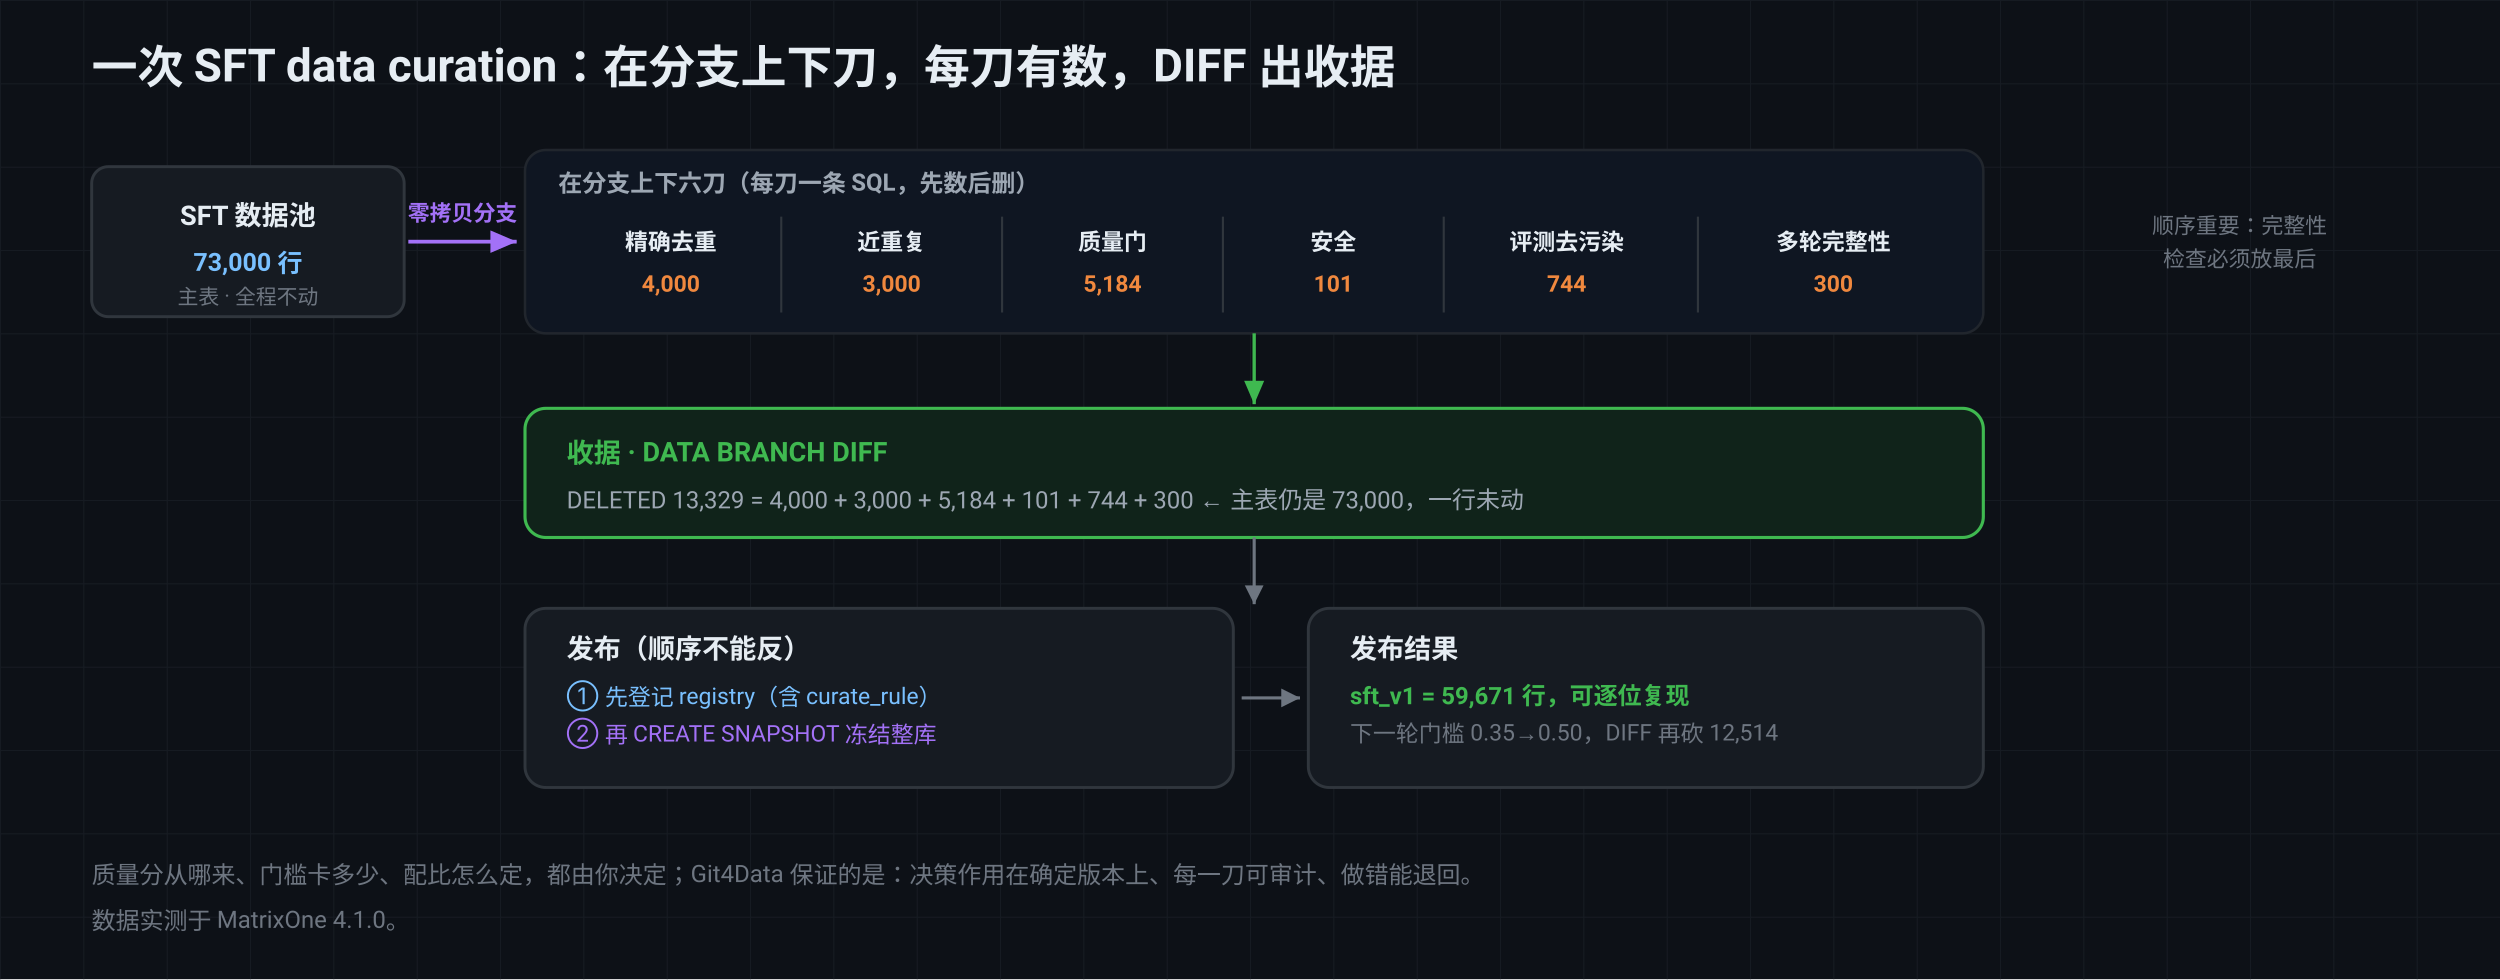
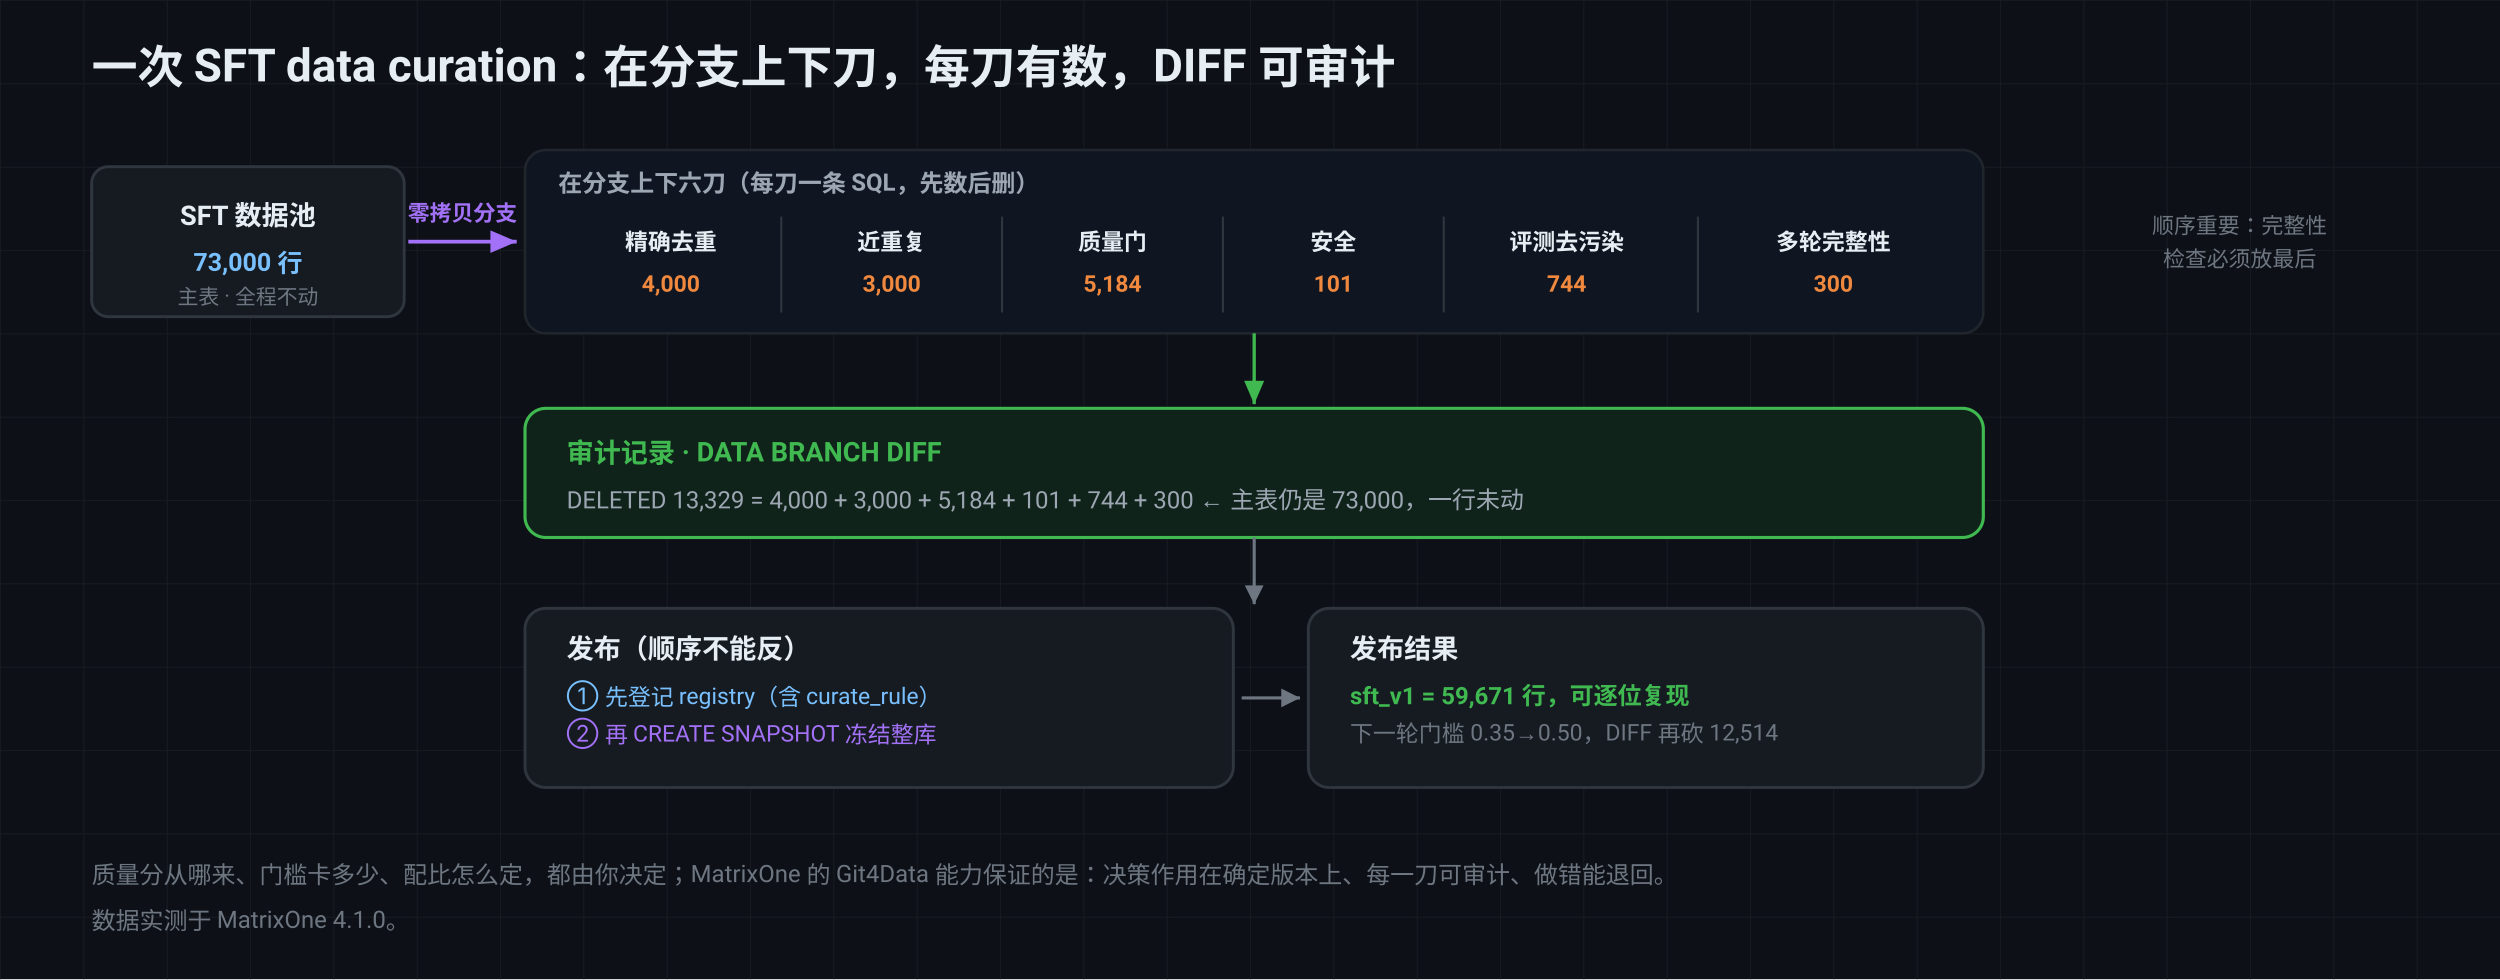
<svg xmlns="http://www.w3.org/2000/svg" viewBox="0 0 1200 470" font-family="-apple-system,'Segoe UI',Roboto,'PingFang SC','Microsoft YaHei',Arial,sans-serif">
  <defs>
    <pattern id="g" width="40" height="40" patternUnits="userSpaceOnUse">
      <path d="M40 0H0V40" fill="none" stroke="#161B22" stroke-width="1" />
    </pattern>
    <marker id="arr" markerWidth="8" markerHeight="8" refX="6" refY="3" orient="auto">
      <path d="M0 0L6 3L0 6Z" fill="#6E7681" />
    </marker>
    <marker id="arrG" markerWidth="9" markerHeight="9" refX="7" refY="3" orient="auto">
      <path d="M0 0L7 3L0 6Z" fill="#3FB950" />
    </marker>
    <marker id="arrP" markerWidth="9" markerHeight="9" refX="7" refY="3" orient="auto">
      <path d="M0 0L7 3L0 6Z" fill="#A371F7" />
    </marker>
  </defs>
  <rect width="1200" height="470" fill="#0D1117" />
  <rect width="1200" height="470" fill="url(#g)" />
-   <text x="44" y="40" fill="#E6EDF3" font-size="22" font-weight="700">一次 SFT data curation：在分支上下刀，每刀有数，DIFF 出收据</text>
+   <text x="44" y="40" fill="#E6EDF3" font-size="22" font-weight="700">一次 SFT data curation：在分支上下刀，每刀有数，DIFF 可审计</text>
  <rect x="44" y="80" width="150" height="72" rx="8" fill="#161B22" stroke="#30363D" stroke-width="1.4" />
  <text x="119" y="108" fill="#E6EDF3" font-size="13" text-anchor="middle" font-weight="700">SFT 数据池</text>
  <text x="119" y="130" fill="#79C0FF" font-size="12" text-anchor="middle" font-weight="700">73,000 行</text>
  <text x="119" y="146" fill="#6E7681" font-size="10" text-anchor="middle">主表 · 全程不动</text>
  <line x1="196" y1="116" x2="248" y2="116" stroke="#A371F7" stroke-width="1.8" marker-end="url(#arrP)" />
  <text x="222" y="106" fill="#A371F7" font-size="10.5" text-anchor="middle" font-weight="700">零拷贝分支</text>
  <rect x="252" y="72" width="700" height="88" rx="10" fill="#0F1622" stroke="#21262D" stroke-width="1.2" />
  <text x="268" y="92" fill="#9DA7B3" font-size="11.5" font-weight="700">在分支上下六刀（每刀一条 SQL，先数后删）</text>
  <g font-size="11" text-anchor="middle">
    <text x="322" y="120" fill="#E6EDF3" font-weight="700">精确去重</text>
    <text x="322" y="140" fill="#F0883E" font-weight="700">4,000</text>
    <text x="428" y="120" fill="#E6EDF3" font-weight="700">近重复</text>
    <text x="428" y="140" fill="#F0883E" font-weight="700">3,000</text>
    <text x="534" y="120" fill="#E6EDF3" font-weight="700">质量门</text>
    <text x="534" y="140" fill="#F0883E" font-weight="700">5,184</text>
    <text x="640" y="120" fill="#E6EDF3" font-weight="700">安全</text>
    <text x="640" y="140" fill="#F0883E" font-weight="700">101</text>
    <text x="752" y="120" fill="#E6EDF3" font-weight="700">评测去污染</text>
    <text x="752" y="140" fill="#F0883E" font-weight="700">744</text>
    <text x="880" y="120" fill="#E6EDF3" font-weight="700">多轮完整性</text>
    <text x="880" y="140" fill="#F0883E" font-weight="700">300</text>
  </g>
  <g stroke="#30363D" stroke-width="1">
    <line x1="375" y1="104" x2="375" y2="150" />
    <line x1="481" y1="104" x2="481" y2="150" />
    <line x1="587" y1="104" x2="587" y2="150" />
    <line x1="693" y1="104" x2="693" y2="150" />
    <line x1="815" y1="104" x2="815" y2="150" />
  </g>
  <text x="1075" y="112" fill="#6E7681" font-size="10.5" text-anchor="middle">顺序重要：完整性</text>
  <text x="1075" y="128" fill="#6E7681" font-size="10.5" text-anchor="middle">检查必须放最后</text>
  <rect x="252" y="196" width="700" height="62" rx="10" fill="#10231A" stroke="#3FB950" stroke-width="1.5" />
-   <text x="272" y="222" fill="#3FB950" font-size="13" font-weight="700">收据 · DATA BRANCH DIFF</text>
+   <text x="272" y="222" fill="#3FB950" font-size="13" font-weight="700">审计记录 · DATA BRANCH DIFF</text>
  <text x="272" y="244" fill="#9DA7B3" font-size="11.5">DELETED 13,329  =  4,000 + 3,000 + 5,184 + 101 + 744 + 300  ← 主表仍是 73,000，一行未动</text>
  <line x1="602" y1="160" x2="602" y2="194" stroke="#3FB950" stroke-width="1.6" marker-end="url(#arrG)" />
  <rect x="252" y="292" width="340" height="86" rx="10" fill="#161B22" stroke="#30363D" stroke-width="1.4" />
  <text x="272" y="316" fill="#E6EDF3" font-size="13" font-weight="700">发布（顺序不能反）</text>
  <text x="272" y="338" fill="#79C0FF" font-size="11">① 先登记 registry（含 curate_rule）</text>
  <text x="272" y="356" fill="#A371F7" font-size="11">② 再 CREATE SNAPSHOT 冻结整库</text>
  <line x1="602" y1="258" x2="602" y2="290" stroke="#6E7681" stroke-width="1.5" marker-end="url(#arr)" />
  <rect x="628" y="292" width="324" height="86" rx="10" fill="#161B22" stroke="#30363D" stroke-width="1.4" />
  <text x="648" y="316" fill="#E6EDF3" font-size="13" font-weight="700">发布结果</text>
  <text x="648" y="338" fill="#3FB950" font-size="11.5" font-weight="700">sft_v1 = 59,671 行，可逐位复现</text>
  <text x="648" y="356" fill="#6E7681" font-size="11">下一轮门槛 0.35→0.50，DIFF 再砍 12,514</text>
  <line x1="596" y1="335" x2="624" y2="335" stroke="#6E7681" stroke-width="1.5" marker-end="url(#arr)" />
-   <text x="44" y="424" fill="#6E7681" font-size="11.5">质量分从哪来、门槛卡多少、配比怎么定，都由你决定；Git4Data 保证的是：决策作用在确定版本上、每一刀可审计、做错能退回。</text>
+   <text x="44" y="424" fill="#6E7681" font-size="11.5">质量分从哪来、门槛卡多少、配比怎么定，都由你决定；MatrixOne 的 Git4Data 能力保证的是：决策作用在确定版本上、每一刀可审计、做错能退回。</text>
  <text x="44" y="446" fill="#6E7681" font-size="11.5">数据实测于 MatrixOne 4.1.0。</text>
</svg>
